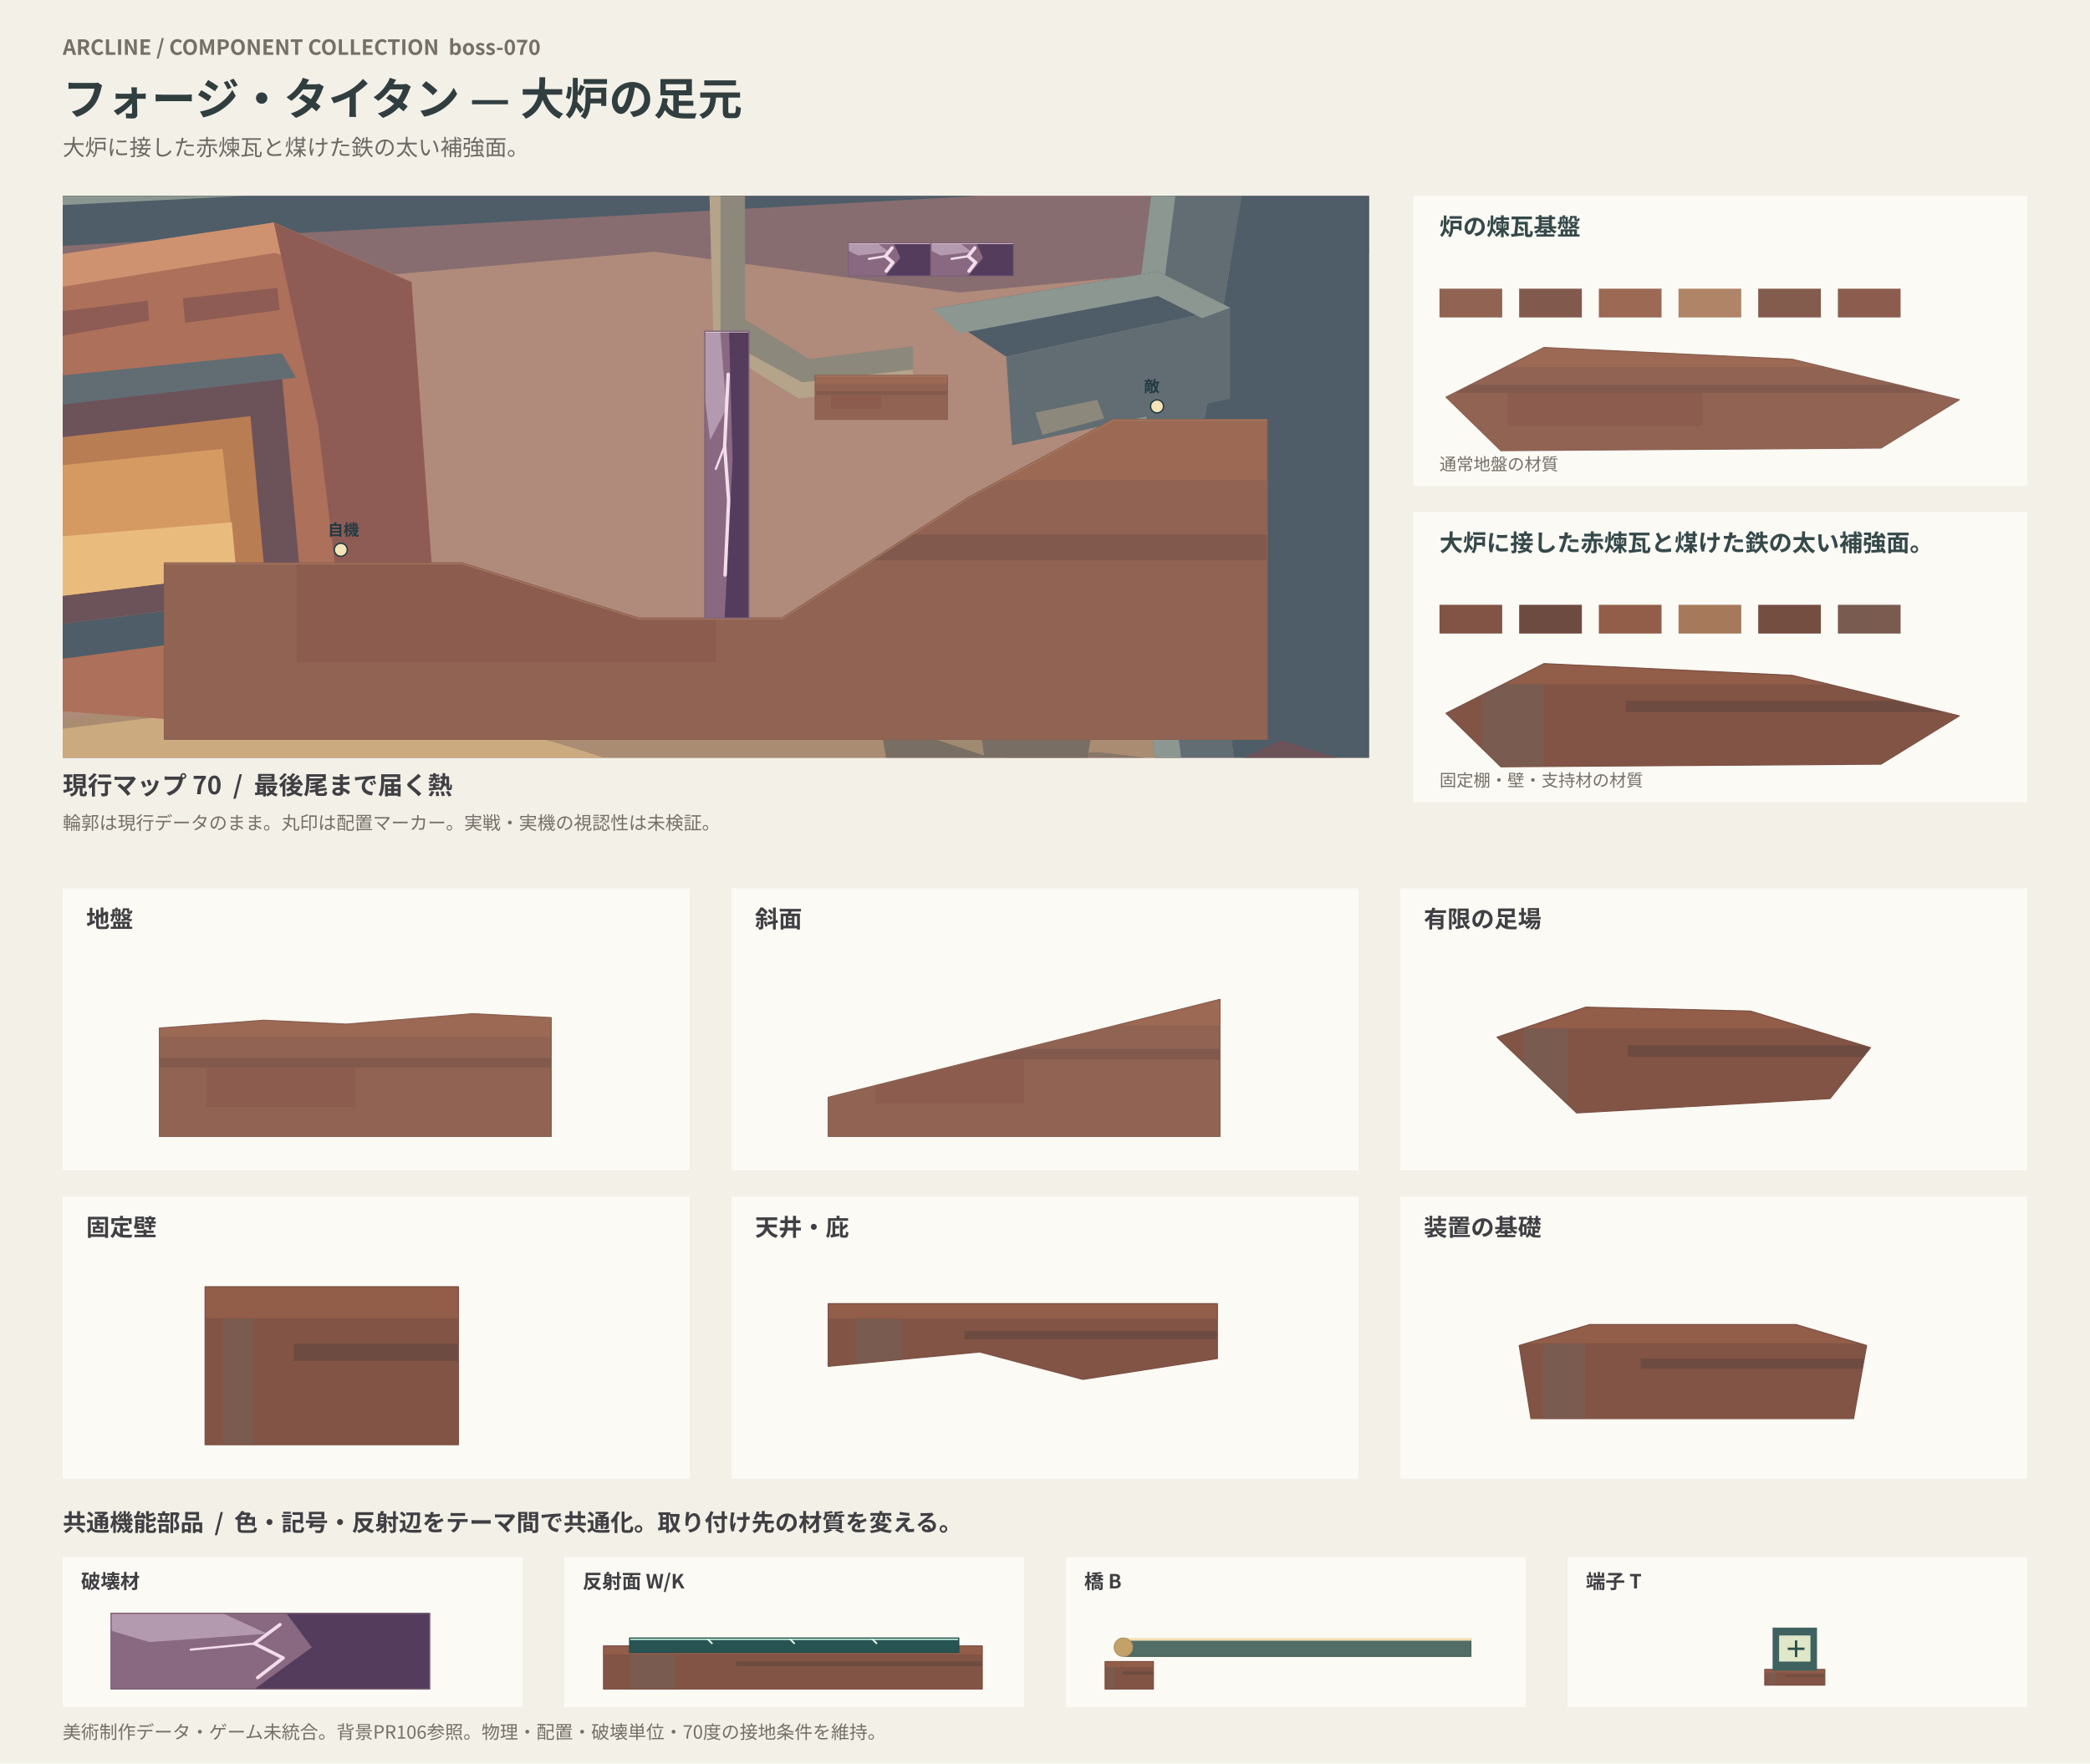
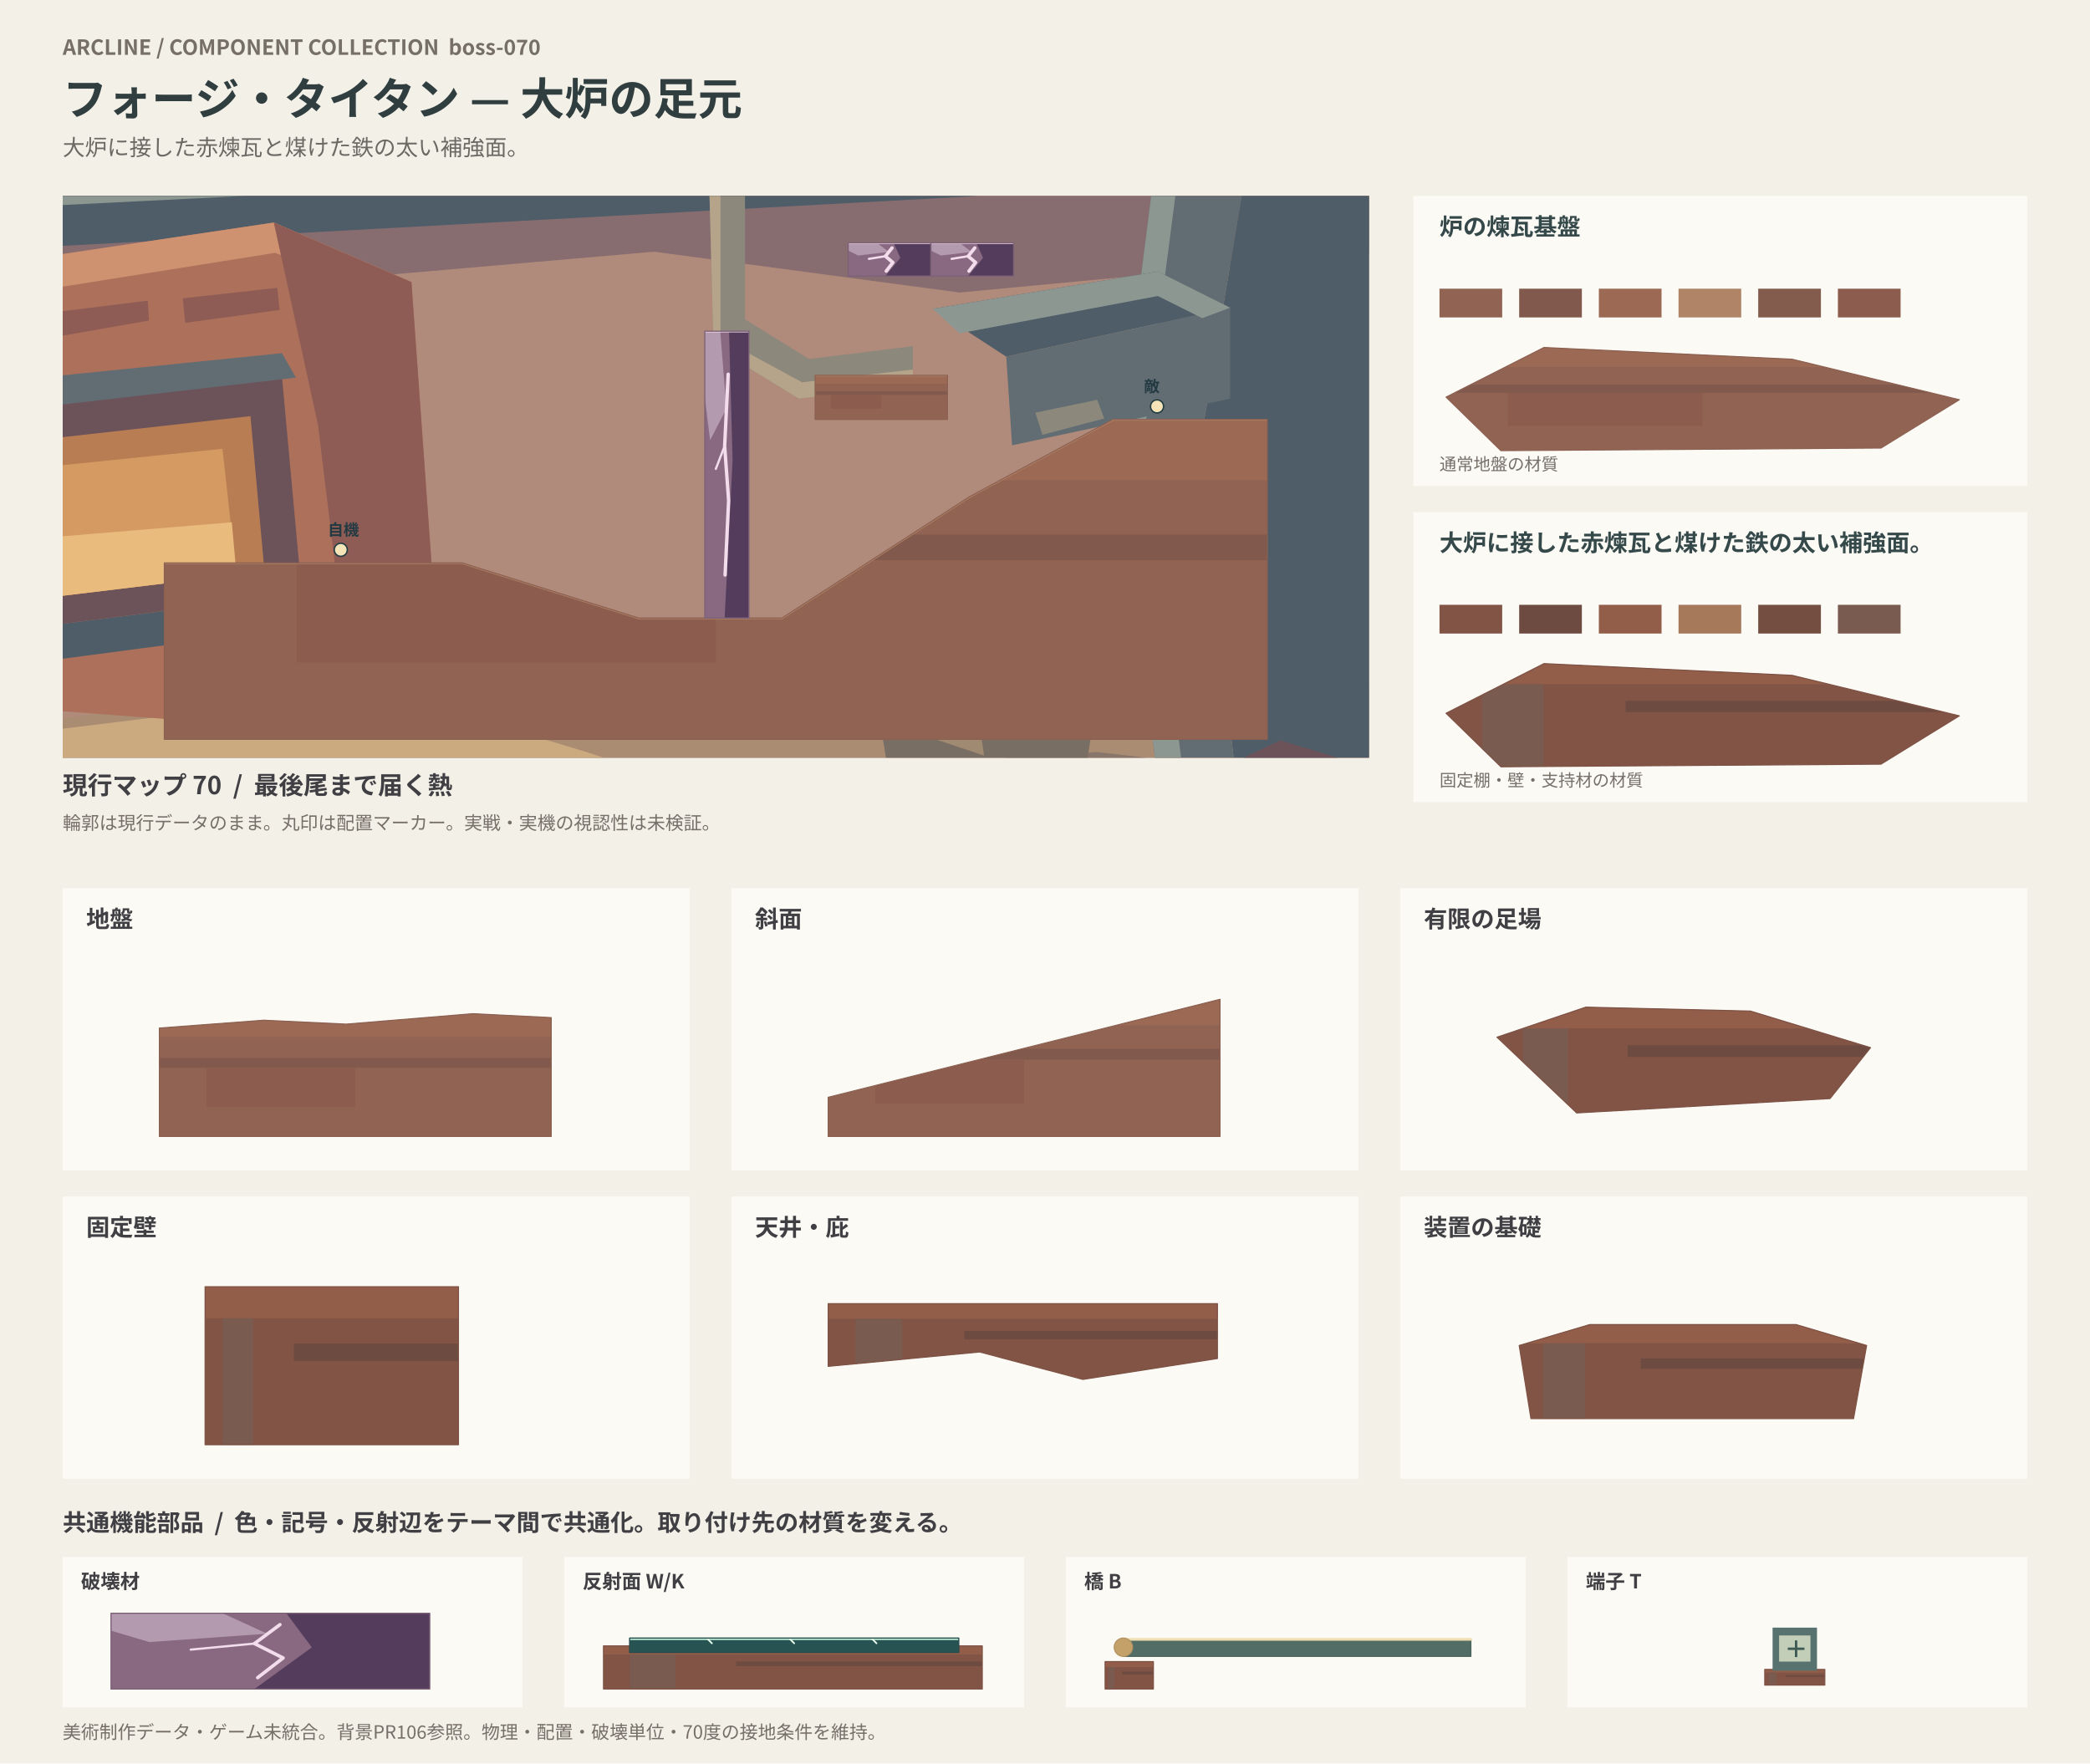
<svg xmlns="http://www.w3.org/2000/svg" width="1600" height="1350" viewBox="0 0 1600 1350">
  <defs>
    <clipPath id="boss_070_clip_1">
      <path d="M0 0 L1000 0 L1000 430 L0 430 Z" />
    </clipPath>
    <clipPath id="boss_070_clip_2">
      <path d="M0 400 L270 400 L430 450 L560 450 L730 340 L860 270 L1000 270 L1000 560 L0 560 Z" />
    </clipPath>
    <clipPath id="boss_070_clip_3">
      <path d="M490 190 L530 190 L530 450 L490 450 Z" />
    </clipPath>
    <clipPath id="boss_070_clip_4">
      <path d="M620 110 L695 110 L695 140 L620 140 Z" />
    </clipPath>
    <clipPath id="boss_070_clip_5">
      <path d="M695 110 L770 110 L770 140 L695 140 Z" />
    </clipPath>
    <clipPath id="boss_070_clip_6">
      <path d="M590 230 L710 230 L710 270 L590 270 Z" />
    </clipPath>
    <clipPath id="boss_070_clip_7">
      <path d="M0 0 L1000 0 L1000 430 L0 430 Z" />
    </clipPath>
    <clipPath id="boss_070_clip_8">
      <path d="M1107 304 L1182 266 L1372 275 L1500 306 L1440 343 L1149 345 Z" />
    </clipPath>
    <clipPath id="boss_070_clip_9">
      <path d="M1107 546 L1182 508 L1372 517 L1500 548 L1440 585 L1149 587 Z" />
    </clipPath>
    <clipPath id="boss_070_clip_10">
      <path d="M0 70 L80 64 L143 67 L240 59 L300 62 L300 153 L0 153 Z" />
    </clipPath>
    <clipPath id="boss_070_clip_11">
      <path d="M0 123 L300 48 L300 153 L0 153 Z" />
    </clipPath>
    <clipPath id="boss_070_clip_12">
      <path d="M0 77 L68 54 L194 57 L286 85 L255 124 L61 135 Z" />
    </clipPath>
    <clipPath id="boss_070_clip_13">
      <path d="M35 32 L229 32 L229 153 L35 153 Z" />
    </clipPath>
    <clipPath id="boss_070_clip_14">
      <path d="M0 45 L298 45 L298 87 L195 103 L116 82 L0 93 Z" />
    </clipPath>
    <clipPath id="boss_070_clip_15">
      <path d="M17 77 L71 61 L229 61 L283 77 L273 133 L26 133 Z" />
    </clipPath>
    <clipPath id="boss_070_clip_16">
      <path d="M85 1235 L329 1235 L329 1293 L85 1293 Z" />
    </clipPath>
    <clipPath id="boss_070_clip_17">
      <path d="M462 1260 L752 1260 L752 1293 L462 1293 Z" />
    </clipPath>
    <clipPath id="boss_070_clip_18">
      <path d="M482 1254 L734 1254 L734 1265 L482 1265 Z" />
    </clipPath>
    <clipPath id="boss_070_clip_19">
      <path d="M846 1272 L883 1272 L883 1293 L846 1293 Z" />
    </clipPath>
    <clipPath id="boss_070_clip_20">
      <path d="M1351 1278 L1397 1278 L1397 1290 L1351 1290 Z" />
    </clipPath>
  </defs>
  <g style="white-space:pre;font-kerning:none;text-autospace:no-autospace" xml:space="preserve" font-family="Noto Sans CJK JP,Arial,sans-serif">
    <path d="M0 0 L1600 0 L1600 1350 L0 1350 Z" fill="#F3F0E8" />
    <text x="48" y="42" font-size="16" font-weight="600" fill="#756F67">ARCLINE / COMPONENT COLLECTION  boss-070</text>
    <text x="48" y="88" font-size="34" font-weight="600" fill="#313E40">フォージ・タイタン — 大炉の足元</text>
    <text x="48" y="119" font-size="17" font-weight="400" fill="#6C6863">大炉に接した赤煉瓦と煤けた鉄の太い補強面。</text>
    <g transform="matrix(1,0,0,1,48,150)">
      <g>
        <g clip-path="url(#boss_070_clip_7)">
          <path d="M0 0 L1000 0 L1000 430 L0 430 Z" fill="#EDEBE3" />
          <g transform="matrix(1,0,0,1,0,0)">
            <g clip-path="url(#boss_070_clip_1)">
              <g transform="matrix(0.8928571,0,0,0.8928571,0.0,-54.64286)">
                <path d="M0 0 h1120 v604 h-1120 Z" fill="#967774" />
                <path d="M0 0 H1120 V604 H0 Z" fill="#B08A7B" />
                <path d="M0 509 L287 473 L523 501 L830 453 L1120 482 V604 H0 Z" fill="#A98C72" />
                <path d="M0 518 L277 484 C400 528 479 539 554 581 L463 604 C277 559 160 574 0 604 Z" fill="#CCAA7F" />
                <path d="M581 604 L704 549 L887 538 L1120 565 V604 Z" fill="#89766A" />
                <path d="M0 0 H1120 V111 L769 144 L507 109 L0 153 Z" fill="#876D70" />
                <path d="M0 55 L1120 0 V43 L0 104 Z" fill="#4E5D68" />
                <path d="M0 55 L1120 0 V13 L0 69 Z" fill="#8C9791" />
                <path d="M553 0 H585 V167 L640 201 L729 190 V224 L631 235 L558 190 Z" fill="#8C887B" />
                <path d="M553 0 H564 V183 L634 221 L729 210 V224 L631 235 L558 190 Z" fill="#B5A38A" />
                <path d="M0 111 L181 84 L299 135 L323 471 L251 522 L0 503 Z" fill="#AD705A" />
                <path d="M0 111 L181 84 L299 135 L278 145 L182 110 L0 139 Z" fill="#CF9270" />
                <path d="M181 84 L299 135 L323 471 L251 522 L219 258 Z" fill="#8E5C54" />
                <path d="M0 236 L188 216 L205 402 L0 428 Z" fill="#6C5259" />
                <path d="M0 268 L161 250 L173 383 L0 404 Z" fill="#B97D53" />
                <path d="M0 292 L137 278 L149 386 L0 404 Z" fill="#D49A61" />
                <path d="M0 353 L145 341 L149 386 L0 404 Z" fill="#E9BC7E" />
                <path d="M0 215 L188 196 L200 217 L0 240 Z" fill="#626D73" />
                <path d="M0 428 L207 402 L212 430 L0 458 Z" fill="#4E5D68" />
                <path d="M0 160 L73 151 L74 168 L0 181 Z" fill="#8E5C54" />
                <path d="M103 149 L184 140 L186 159 L105 170 Z" fill="#8E5C54" />
                <path d="M1021 0 H1120 V604 H1011 L974 282 Z" fill="#4E5D68" />
                <path d="M941 0 H1021 L974 282 L1011 604 H944 L905 285 Z" fill="#626D73" />
                <path d="M941 0 H962 L925 284 L967 604 H944 L905 285 Z" fill="#8C9791" />
                <path d="M746 158 L939 126 L1001 157 L809 199 Z" fill="#4E5D68" />
                <path d="M809 199 L1001 157 V235 L814 275 Z" fill="#626D73" />
                <path d="M746 158 L939 126 L1001 157 L977 166 L939 147 L769 179 Z" fill="#8C9791" />
                <path d="M834 247 L887 236 L893 252 L840 266 Z" fill="#8C887B" />
                <path d="M697 488 L807 461 L888 484 L787 520 Z" fill="#796E63" />
                <path d="M697 488 L807 461 L888 484 L867 490 L807 478 L718 500 Z" fill="#A08A71" />
                <path d="M727 489 L809 475 L856 486 L787 507 Z" fill="#6C5259" />
                <path d="M697 488 L787 520 L888 484 L878 548 L792 579 L707 550 Z" fill="#796E63" />
                <path d="M697 488 L787 520 L790 541 L700 511 Z" fill="#A08A71" />
                <path d="M0 604 V574 L132 544 L235 576 L269 604 Z" fill="#4E5D68" />
                <path d="M1120 551 L1044 528 L963 566 L940 604 H1120 Z" fill="#6C5259" />
              </g>
            </g>
          </g>
          <g transform="matrix(0.8444444,0,0,0.8444444,77.77778,-56.88889)">
            <g>
              <g>
                <g clip-path="url(#boss_070_clip_2)">
                  <path d="M0 400 L270 400 L430 450 L560 450 L730 340 L860 270 L1000 270 L1000 560 L0 560 Z" fill="#906353" />
                  <path d="M0 270 L1000 270 L1000 325.1 L0 325.1 Z" fill="#9B6954" />
                  <path d="M0 374.4 L1000 374.4 L1000 397.6 L0 397.6 Z" fill="#815A4D" />
                  <path d="M120.0 397.6 L500.0 397.6 L500.0 490.4 L120.0 490.4 Z" fill="#8C5D4E" />
                  <path d="M0 400 L270 400" fill="none" stroke="#B08466" stroke-width="1.8" stroke-linejoin="round" stroke-linecap="round" vector-effect="non-scaling-stroke" />
                  <path d="M270 400 L430 450" fill="none" stroke="#B08466" stroke-width="1.8" stroke-linejoin="round" stroke-linecap="round" vector-effect="non-scaling-stroke" />
                  <path d="M430 450 L560 450" fill="none" stroke="#B08466" stroke-width="1.8" stroke-linejoin="round" stroke-linecap="round" vector-effect="non-scaling-stroke" />
                  <path d="M560 450 L730 340" fill="none" stroke="#B08466" stroke-width="1.8" stroke-linejoin="round" stroke-linecap="round" vector-effect="non-scaling-stroke" />
                  <path d="M730 340 L860 270" fill="none" stroke="#B08466" stroke-width="1.8" stroke-linejoin="round" stroke-linecap="round" vector-effect="non-scaling-stroke" />
                  <path d="M860 270 L1000 270" fill="none" stroke="#B08466" stroke-width="1.8" stroke-linejoin="round" stroke-linecap="round" vector-effect="non-scaling-stroke" />
                </g>
              </g>
              <path d="M0 400 L270 400 L430 450 L560 450 L730 340 L860 270 L1000 270 L1000 560 L0 560 Z" fill="none" stroke="#8C6051" stroke-width="0.8" stroke-linejoin="round" stroke-linecap="round" vector-effect="non-scaling-stroke" />
            </g>
            <g>
              <g>
                <g clip-path="url(#boss_070_clip_3)">
                  <path d="M490 190 L530 190 L530 450 L490 450 Z" fill="#886981" />
                  <path d="M512.0 190 L530 190 L530 450 L508.0 450 L515.2 307.0 Z" fill="#543C5C" />
                  <path d="M490 190 L504.0 190 L509.6 260.2 L494.8 288.8 L490 249.8 Z" fill="#B49AAE" />
                  <path d="M511.2 229.0 L508.0 294.0 L511.6 343.4 L508.4 411.0" fill="none" stroke="#F3DCEB" stroke-width="2.6" stroke-linejoin="round" stroke-linecap="round" vector-effect="non-scaling-stroke" />
                  <path d="M508.0 294.0 L500.0 314.8" fill="none" stroke="#F3DCEB" stroke-width="1.7" stroke-linejoin="round" stroke-linecap="round" vector-effect="non-scaling-stroke" />
                  <path d="M490 190 L530 190" fill="none" stroke="#F3DCEB" stroke-width="1.8" stroke-linejoin="round" stroke-linecap="round" vector-effect="non-scaling-stroke" />
                </g>
              </g>
              <path d="M490 190 L530 190 L530 450 L490 450 Z" fill="none" stroke="#7D6177" stroke-width="0.9" stroke-linejoin="round" stroke-linecap="round" vector-effect="non-scaling-stroke" />
            </g>
            <g>
              <g>
                <g clip-path="url(#boss_070_clip_4)">
                  <path d="M620 110 L695 110 L695 140 L620 140 Z" fill="#886981" />
                  <path d="M661.25 110 L695 110 L695 140 L653.75 140 L667.25 123.5 Z" fill="#543C5C" />
                  <path d="M620 110 L646.25 110 L656.75 118.1 L629.0 121.4 L620 116.9 Z" fill="#B49AAE" />
                  <path d="M659.75 114.5 L653.75 122.0 L660.5 127.7 L654.5 135.5" fill="none" stroke="#F3DCEB" stroke-width="2.6" stroke-linejoin="round" stroke-linecap="round" vector-effect="non-scaling-stroke" />
                  <path d="M653.75 122.0 L638.75 124.4" fill="none" stroke="#F3DCEB" stroke-width="1.7" stroke-linejoin="round" stroke-linecap="round" vector-effect="non-scaling-stroke" />
                  <path d="M620 110 L695 110" fill="none" stroke="#F3DCEB" stroke-width="1.8" stroke-linejoin="round" stroke-linecap="round" vector-effect="non-scaling-stroke" />
                </g>
              </g>
              <path d="M620 110 L695 110 L695 140 L620 140 Z" fill="none" stroke="#7D6177" stroke-width="0.9" stroke-linejoin="round" stroke-linecap="round" vector-effect="non-scaling-stroke" />
            </g>
            <g>
              <g>
                <g clip-path="url(#boss_070_clip_5)">
                  <path d="M695 110 L770 110 L770 140 L695 140 Z" fill="#886981" />
                  <path d="M736.25 110 L770 110 L770 140 L728.75 140 L742.25 123.5 Z" fill="#543C5C" />
                  <path d="M695 110 L721.25 110 L731.75 118.1 L704.0 121.4 L695 116.9 Z" fill="#B49AAE" />
                  <path d="M734.75 114.5 L728.75 122.0 L735.5 127.7 L729.5 135.5" fill="none" stroke="#F3DCEB" stroke-width="2.6" stroke-linejoin="round" stroke-linecap="round" vector-effect="non-scaling-stroke" />
                  <path d="M728.75 122.0 L713.75 124.4" fill="none" stroke="#F3DCEB" stroke-width="1.7" stroke-linejoin="round" stroke-linecap="round" vector-effect="non-scaling-stroke" />
                  <path d="M695 110 L770 110" fill="none" stroke="#F3DCEB" stroke-width="1.8" stroke-linejoin="round" stroke-linecap="round" vector-effect="non-scaling-stroke" />
                </g>
              </g>
              <path d="M695 110 L770 110 L770 140 L695 140 Z" fill="none" stroke="#7D6177" stroke-width="0.9" stroke-linejoin="round" stroke-linecap="round" vector-effect="non-scaling-stroke" />
            </g>
            <g>
              <g>
                <g clip-path="url(#boss_070_clip_6)">
                  <path d="M590 230 L710 230 L710 270 L590 270 Z" fill="#906353" />
                  <path d="M590 230 L710 230 L710 237.6 L590 237.6 Z" fill="#9B6954" />
                  <path d="M590 244.4 L710 244.4 L710 247.6 L590 247.6 Z" fill="#815A4D" />
                  <path d="M604.4 247.6 L650.0 247.6 L650.0 260.4 L604.4 260.4 Z" fill="#8C5D4E" />
                  <path d="M590 230 L710 230" fill="none" stroke="#B08466" stroke-width="1.8" stroke-linejoin="round" stroke-linecap="round" vector-effect="non-scaling-stroke" />
                </g>
              </g>
              <path d="M590 230 L710 230 L710 270 L590 270 Z" fill="none" stroke="#8C6051" stroke-width="0.8" stroke-linejoin="round" stroke-linecap="round" vector-effect="non-scaling-stroke" />
            </g>
            <g />
            <ellipse cx="160" cy="388.158" rx="5.921" ry="5.921" fill="#F5E4B8" stroke="#233D44" stroke-width="1.3" stroke-linejoin="round" stroke-linecap="round" />
            <text x="148.158" y="375.132" font-size="14.211" font-weight="600" fill="#243A43">自機</text>
            <ellipse cx="900" cy="258.158" rx="5.921" ry="5.921" fill="#F5E4B8" stroke="#233D44" stroke-width="1.3" stroke-linejoin="round" stroke-linecap="round" />
            <text x="888.158" y="245.132" font-size="14.211" font-weight="600" fill="#243A43">敵</text>
          </g>
        </g>
      </g>
    </g>
    <text x="48" y="608" font-size="19" font-weight="600" fill="#403F43">現行マップ 70  /  最後尾まで届く熱</text>
    <text x="48" y="635" font-size="14" font-weight="400" fill="#756F68">輪郭は現行データのまま。丸印は配置マーカー。実戦・実機の視認性は未検証。</text>
    <path d="M1082 150 L1552 150 L1552 372 L1082 372 Z" fill="#FBFAF5" />
    <text x="1102" y="180.0" font-size="18" font-weight="600" fill="#36494A">炉の煉瓦基盤</text>
    <path d="M1102 221 L1150 221 L1150 243 L1102 243 Z" fill="#906353" />
    <path d="M1163 221 L1211 221 L1211 243 L1163 243 Z" fill="#815A4D" />
    <path d="M1224 221 L1272 221 L1272 243 L1224 243 Z" fill="#9B6954" />
    <path d="M1285 221 L1333 221 L1333 243 L1285 243 Z" fill="#B08466" />
    <path d="M1346 221 L1394 221 L1394 243 L1346 243 Z" fill="#835C4E" />
    <path d="M1407 221 L1455 221 L1455 243 L1407 243 Z" fill="#8C5D4E" />
    <g>
      <g>
        <g clip-path="url(#boss_070_clip_8)">
          <path d="M1107 304 L1182 266 L1372 275 L1500 306 L1440 343 L1149 345 Z" fill="#906353" />
          <path d="M1107 266 L1500 266 L1500 281.01 L1107 281.01 Z" fill="#9B6954" />
          <path d="M1107 294.44 L1500 294.44 L1500 300.76 L1107 300.76 Z" fill="#815A4D" />
          <path d="M1154.16 300.76 L1303.5 300.76 L1303.5 326.04 L1154.16 326.04 Z" fill="#8C5D4E" />
        </g>
      </g>
      <path d="M1107 304 L1182 266 L1372 275 L1500 306 L1440 343 L1149 345 Z" fill="none" stroke="#8C6051" stroke-width="0.8" stroke-linejoin="round" stroke-linecap="round" />
    </g>
    <text x="1102" y="360" font-size="13" font-weight="400" fill="#756F68">通常地盤の材質</text>
    <path d="M1082 392 L1552 392 L1552 614 L1082 614 Z" fill="#FBFAF5" />
    <text x="1102" y="422.0" font-size="18" font-weight="600" fill="#36494A">大炉に接した赤煉瓦と煤けた鉄の太い補強面。</text>
    <path d="M1102 463 L1150 463 L1150 485 L1102 485 Z" fill="#815446" />
    <path d="M1163 463 L1211 463 L1211 485 L1163 485 Z" fill="#6E4B40" />
    <path d="M1224 463 L1272 463 L1272 485 L1224 485 Z" fill="#925D49" />
    <path d="M1285 463 L1333 463 L1333 485 L1285 485 Z" fill="#A7795B" />
    <path d="M1346 463 L1394 463 L1394 485 L1346 485 Z" fill="#754E42" />
    <path d="M1407 463 L1455 463 L1455 485 L1407 485 Z" fill="#7A5B50" />
    <g>
      <g>
        <g clip-path="url(#boss_070_clip_9)">
          <path d="M1107 546 L1182 508 L1372 517 L1500 548 L1440 585 L1149 587 Z" fill="#815446" />
          <path d="M1107 508 L1500 508 L1500 523.8 L1107 523.8 Z" fill="#925D49" />
          <path d="M1134.51 523.8 L1181.67 523.8 L1181.67 587 L1134.51 587 Z" fill="#7A5B50" />
          <path d="M1244.55 536.44 L1500 536.44 L1500 545.13 L1244.55 545.13 Z" fill="#6E4B40" />
        </g>
      </g>
      <path d="M1107 546 L1182 508 L1372 517 L1500 548 L1440 585 L1149 587 Z" fill="none" stroke="#7D5144" stroke-width="0.8" stroke-linejoin="round" stroke-linecap="round" />
    </g>
    <text x="1102" y="602" font-size="13" font-weight="400" fill="#756F68">固定棚・壁・支持材の材質</text>
    <path d="M48 680 L528 680 L528 896 L48 896 Z" fill="#FBFAF5" />
    <text x="66" y="710" font-size="18" font-weight="600" fill="#403F43">地盤</text>
    <g transform="matrix(1,0,0,1,122,717)">
      <g>
        <g>
          <g clip-path="url(#boss_070_clip_10)">
            <path d="M0 70 L80 64 L143 67 L240 59 L300 62 L300 153 L0 153 Z" fill="#906353" />
            <path d="M0 59 L300 59 L300 76.86 L0 76.86 Z" fill="#9B6954" />
            <path d="M0 92.84 L300 92.84 L300 100.36 L0 100.36 Z" fill="#815A4D" />
            <path d="M36.0 100.36 L150.0 100.36 L150.0 130.44 L36.0 130.44 Z" fill="#8C5D4E" />
          </g>
        </g>
        <path d="M0 70 L80 64 L143 67 L240 59 L300 62 L300 153 L0 153 Z" fill="none" stroke="#8C6051" stroke-width="0.8" stroke-linejoin="round" stroke-linecap="round" />
      </g>
    </g>
    <path d="M560 680 L1040 680 L1040 896 L560 896 Z" fill="#FBFAF5" />
    <text x="578" y="710" font-size="18" font-weight="600" fill="#403F43">斜面</text>
    <g transform="matrix(1,0,0,1,634,717)">
      <g>
        <g>
          <g clip-path="url(#boss_070_clip_11)">
            <path d="M0 123 L300 48 L300 153 L0 153 Z" fill="#906353" />
            <path d="M0 48 L300 48 L300 67.95 L0 67.95 Z" fill="#9B6954" />
            <path d="M0 85.8 L300 85.8 L300 94.2 L0 94.2 Z" fill="#815A4D" />
            <path d="M36.0 94.2 L150.0 94.2 L150.0 127.8 L36.0 127.8 Z" fill="#8C5D4E" />
          </g>
        </g>
        <path d="M0 123 L300 48 L300 153 L0 153 Z" fill="none" stroke="#8C6051" stroke-width="0.8" stroke-linejoin="round" stroke-linecap="round" />
      </g>
    </g>
    <path d="M1072 680 L1552 680 L1552 896 L1072 896 Z" fill="#FBFAF5" />
    <text x="1090" y="710" font-size="18" font-weight="600" fill="#403F43">有限の足場</text>
    <g transform="matrix(1,0,0,1,1146,717)">
      <g>
        <g>
          <g clip-path="url(#boss_070_clip_12)">
            <path d="M0 77 L68 54 L194 57 L286 85 L255 124 L61 135 Z" fill="#815446" />
            <path d="M0 54 L286 54 L286 70.2 L0 70.2 Z" fill="#925D49" />
            <path d="M20.02 70.2 L54.34 70.2 L54.34 135 L20.02 135 Z" fill="#7A5B50" />
            <path d="M100.1 83.16 L286 83.16 L286 92.07 L100.1 92.07 Z" fill="#6E4B40" />
          </g>
        </g>
        <path d="M0 77 L68 54 L194 57 L286 85 L255 124 L61 135 Z" fill="none" stroke="#7D5144" stroke-width="0.8" stroke-linejoin="round" stroke-linecap="round" />
      </g>
    </g>
    <path d="M48 916 L528 916 L528 1132 L48 1132 Z" fill="#FBFAF5" />
    <text x="66" y="946" font-size="18" font-weight="600" fill="#403F43">固定壁</text>
    <g transform="matrix(1,0,0,1,122,953)">
      <g>
        <g>
          <g clip-path="url(#boss_070_clip_13)">
            <path d="M35 32 L229 32 L229 153 L35 153 Z" fill="#815446" />
            <path d="M35 32 L229 32 L229 56.2 L35 56.2 Z" fill="#925D49" />
            <path d="M48.58 56.2 L71.86 56.2 L71.86 153 L48.58 153 Z" fill="#7A5B50" />
            <path d="M102.9 75.56 L229 75.56 L229 88.87 L102.9 88.87 Z" fill="#6E4B40" />
          </g>
        </g>
        <path d="M35 32 L229 32 L229 153 L35 153 Z" fill="none" stroke="#7D5144" stroke-width="0.8" stroke-linejoin="round" stroke-linecap="round" />
      </g>
    </g>
    <path d="M560 916 L1040 916 L1040 1132 L560 1132 Z" fill="#FBFAF5" />
    <text x="578" y="946" font-size="18" font-weight="600" fill="#403F43">天井・庇</text>
    <g transform="matrix(1,0,0,1,634,953)">
      <g>
        <g>
          <g clip-path="url(#boss_070_clip_14)">
            <path d="M0 45 L298 45 L298 87 L195 103 L116 82 L0 93 Z" fill="#815446" />
            <path d="M0 45 L298 45 L298 56.6 L0 56.6 Z" fill="#925D49" />
            <path d="M20.86 56.6 L56.62 56.6 L56.62 103 L20.86 103 Z" fill="#7A5B50" />
            <path d="M104.3 65.88 L298 65.88 L298 72.26 L104.3 72.26 Z" fill="#6E4B40" />
          </g>
        </g>
        <path d="M0 45 L298 45 L298 87 L195 103 L116 82 L0 93 Z" fill="none" stroke="#7D5144" stroke-width="0.8" stroke-linejoin="round" stroke-linecap="round" />
      </g>
    </g>
    <path d="M1072 916 L1552 916 L1552 1132 L1072 1132 Z" fill="#FBFAF5" />
    <text x="1090" y="946" font-size="18" font-weight="600" fill="#403F43">装置の基礎</text>
    <g transform="matrix(1,0,0,1,1146,953)">
      <g>
        <g>
          <g clip-path="url(#boss_070_clip_15)">
            <path d="M17 77 L71 61 L229 61 L283 77 L273 133 L26 133 Z" fill="#815446" />
            <path d="M17 61 L283 61 L283 75.4 L17 75.4 Z" fill="#925D49" />
            <path d="M35.62 75.4 L67.54 75.4 L67.54 133 L35.62 133 Z" fill="#7A5B50" />
            <path d="M110.1 86.92 L283 86.92 L283 94.84 L110.1 94.84 Z" fill="#6E4B40" />
          </g>
        </g>
        <path d="M17 77 L71 61 L229 61 L283 77 L273 133 L26 133 Z" fill="none" stroke="#7D5144" stroke-width="0.8" stroke-linejoin="round" stroke-linecap="round" />
      </g>
    </g>
    <text x="48" y="1172" font-size="18" font-weight="600" fill="#403F43">共通機能部品  /  色・記号・反射辺をテーマ間で共通化。取り付け先の材質を変える。</text>
    <path d="M48 1192 L400 1192 L400 1307 L48 1307 Z" fill="#FBFAF5" />
    <text x="62" y="1216" font-size="15" font-weight="600" fill="#403F43">破壊材</text>
    <g>
      <g>
        <g clip-path="url(#boss_070_clip_16)">
          <path d="M85 1235 L329 1235 L329 1293 L85 1293 Z" fill="#886981" />
          <path d="M219.2 1235 L329 1235 L329 1293 L194.8 1293 L238.72 1261.1 Z" fill="#543C5C" />
          <path d="M85 1235 L170.4 1235 L204.56 1250.66 L114.28 1257.04 L85 1248.34 Z" fill="#B49AAE" />
          <path d="M214.32 1243.7 L194.8 1258.2 L216.76 1269.22 L197.24 1284.3" fill="none" stroke="#F3DCEB" stroke-width="2.6" stroke-linejoin="round" stroke-linecap="round" />
          <path d="M194.8 1258.2 L146.0 1262.84" fill="none" stroke="#F3DCEB" stroke-width="1.7" stroke-linejoin="round" stroke-linecap="round" />
        </g>
      </g>
      <path d="M85 1235 L329 1235 L329 1293 L85 1293 Z" fill="none" stroke="#7D6177" stroke-width="0.9" stroke-linejoin="round" stroke-linecap="round" />
    </g>
    <path d="M432 1192 L784 1192 L784 1307 L432 1307 Z" fill="#FBFAF5" />
    <text x="446" y="1216" font-size="15" font-weight="600" fill="#403F43">反射面 W/K</text>
    <g>
      <g>
        <g clip-path="url(#boss_070_clip_17)">
          <path d="M462 1260 L752 1260 L752 1293 L462 1293 Z" fill="#815446" />
          <path d="M462 1260 L752 1260 L752 1266.6 L462 1266.6 Z" fill="#925D49" />
          <path d="M482.3 1266.6 L517.1 1266.6 L517.1 1293 L482.3 1293 Z" fill="#7A5B50" />
          <path d="M563.5 1271.88 L752 1271.88 L752 1275.51 L563.5 1275.51 Z" fill="#6E4B40" />
        </g>
      </g>
      <path d="M462 1260 L752 1260 L752 1293 L462 1293 Z" fill="none" stroke="#7D5144" stroke-width="0.8" stroke-linejoin="round" stroke-linecap="round" />
    </g>
    <g>
      <g>
        <g clip-path="url(#boss_070_clip_18)">
          <path d="M482 1254 L734 1254 L734 1265 L482 1265 Z" fill="#285353" />
          <path d="M482 1254 L734 1254" fill="none" stroke="#C0F0DA" stroke-width="3" stroke-linejoin="round" stroke-linecap="round" />
          <path d="M541.0 1254.0 L545.0 1258.0" fill="none" stroke="#E4FAEA" stroke-width="1.3" stroke-linejoin="round" stroke-linecap="round" />
          <path d="M604.0 1254.0 L608.0 1258.0" fill="none" stroke="#E4FAEA" stroke-width="1.3" stroke-linejoin="round" stroke-linecap="round" />
          <path d="M667.0 1254.0 L671.0 1258.0" fill="none" stroke="#E4FAEA" stroke-width="1.3" stroke-linejoin="round" stroke-linecap="round" />
        </g>
      </g>
      <path d="M482 1254 L734 1254 L734 1265 L482 1265 Z" fill="none" stroke="#254C4C" stroke-width="0.9" stroke-linejoin="round" stroke-linecap="round" />
    </g>
    <path d="M816 1192 L1168 1192 L1168 1307 L816 1307 Z" fill="#FBFAF5" />
    <text x="830" y="1216" font-size="15" font-weight="600" fill="#403F43">橋 B</text>
    <g>
      <g>
        <g clip-path="url(#boss_070_clip_19)">
          <path d="M846 1272 L883 1272 L883 1293 L846 1293 Z" fill="#815446" />
          <path d="M846 1272 L883 1272 L883 1276.2 L846 1276.2 Z" fill="#925D49" />
          <path d="M848.59 1276.2 L853.03 1276.2 L853.03 1293 L848.59 1293 Z" fill="#7A5B50" />
          <path d="M858.95 1279.56 L883 1279.56 L883 1281.87 L858.95 1281.87 Z" fill="#6E4B40" />
        </g>
      </g>
      <path d="M846 1272 L883 1272 L883 1293 L846 1293 Z" fill="none" stroke="#7D5144" stroke-width="0.8" stroke-linejoin="round" stroke-linecap="round" />
    </g>
    <g>
      <path d="M860 1255 L1126 1255 L1126 1268 L860 1268 Z" fill="#526D65" stroke="#4B645D" stroke-width="0.9" stroke-linejoin="round" stroke-linecap="round" />
      <path d="M860 1255 L1126 1255" fill="none" stroke="#F0DEB0" stroke-width="2" stroke-linejoin="round" stroke-linecap="round" />
      <ellipse cx="860" cy="1261" rx="7" ry="7" fill="#C5A16A" stroke="#B59462" stroke-width="0.9" stroke-linejoin="round" stroke-linecap="round" />
    </g>
    <path d="M1200 1192 L1552 1192 L1552 1307 L1200 1307 Z" fill="#FBFAF5" />
    <text x="1214" y="1216" font-size="15" font-weight="600" fill="#403F43">端子 T</text>
    <g>
      <g>
        <g>
          <g clip-path="url(#boss_070_clip_20)">
            <path d="M1351 1278 L1397 1278 L1397 1290 L1351 1290 Z" fill="#815446" />
            <path d="M1351 1278 L1397 1278 L1397 1280.4 L1351 1280.4 Z" fill="#925D49" />
            <path d="M1354.22 1280.4 L1359.74 1280.4 L1359.74 1290 L1354.22 1290 Z" fill="#7A5B50" />
            <path d="M1367.1 1282.32 L1397 1282.32 L1397 1283.64 L1367.1 1283.64 Z" fill="#6E4B40" />
          </g>
        </g>
        <path d="M1351 1278 L1397 1278 L1397 1290 L1351 1290 Z" fill="none" stroke="#7D5144" stroke-width="0.8" stroke-linejoin="round" stroke-linecap="round" />
      </g>
-       <path d="M1357 1246 L1391 1246 L1391 1279 L1357 1279 Z" fill="#3F6260" />
-       <path d="M1362 1252 L1386 1252 L1386 1272 L1362 1272 Z" fill="#E0E6C8" />
-       <text x="1366" y="1269" font-size="18" font-weight="600" fill="#28504F">＋</text>
+       <path d="M1357 1246 L1391 1246 L1391 1279 L1357 1279 Z" fill="#58736F" />
+       <path d="M1362 1252 L1386 1252 L1386 1272 L1362 1272 Z" fill="#C3CEB8" />
+       <text x="1366" y="1269" font-size="18" font-weight="600" fill="#3D5A54">＋</text>
    </g>
    <text x="48" y="1331" font-size="14" font-weight="400" fill="#756F68">美術制作データ・ゲーム未統合。背景PR106参照。物理・配置・破壊単位・70度の接地条件を維持。</text>
  </g>
</svg>
